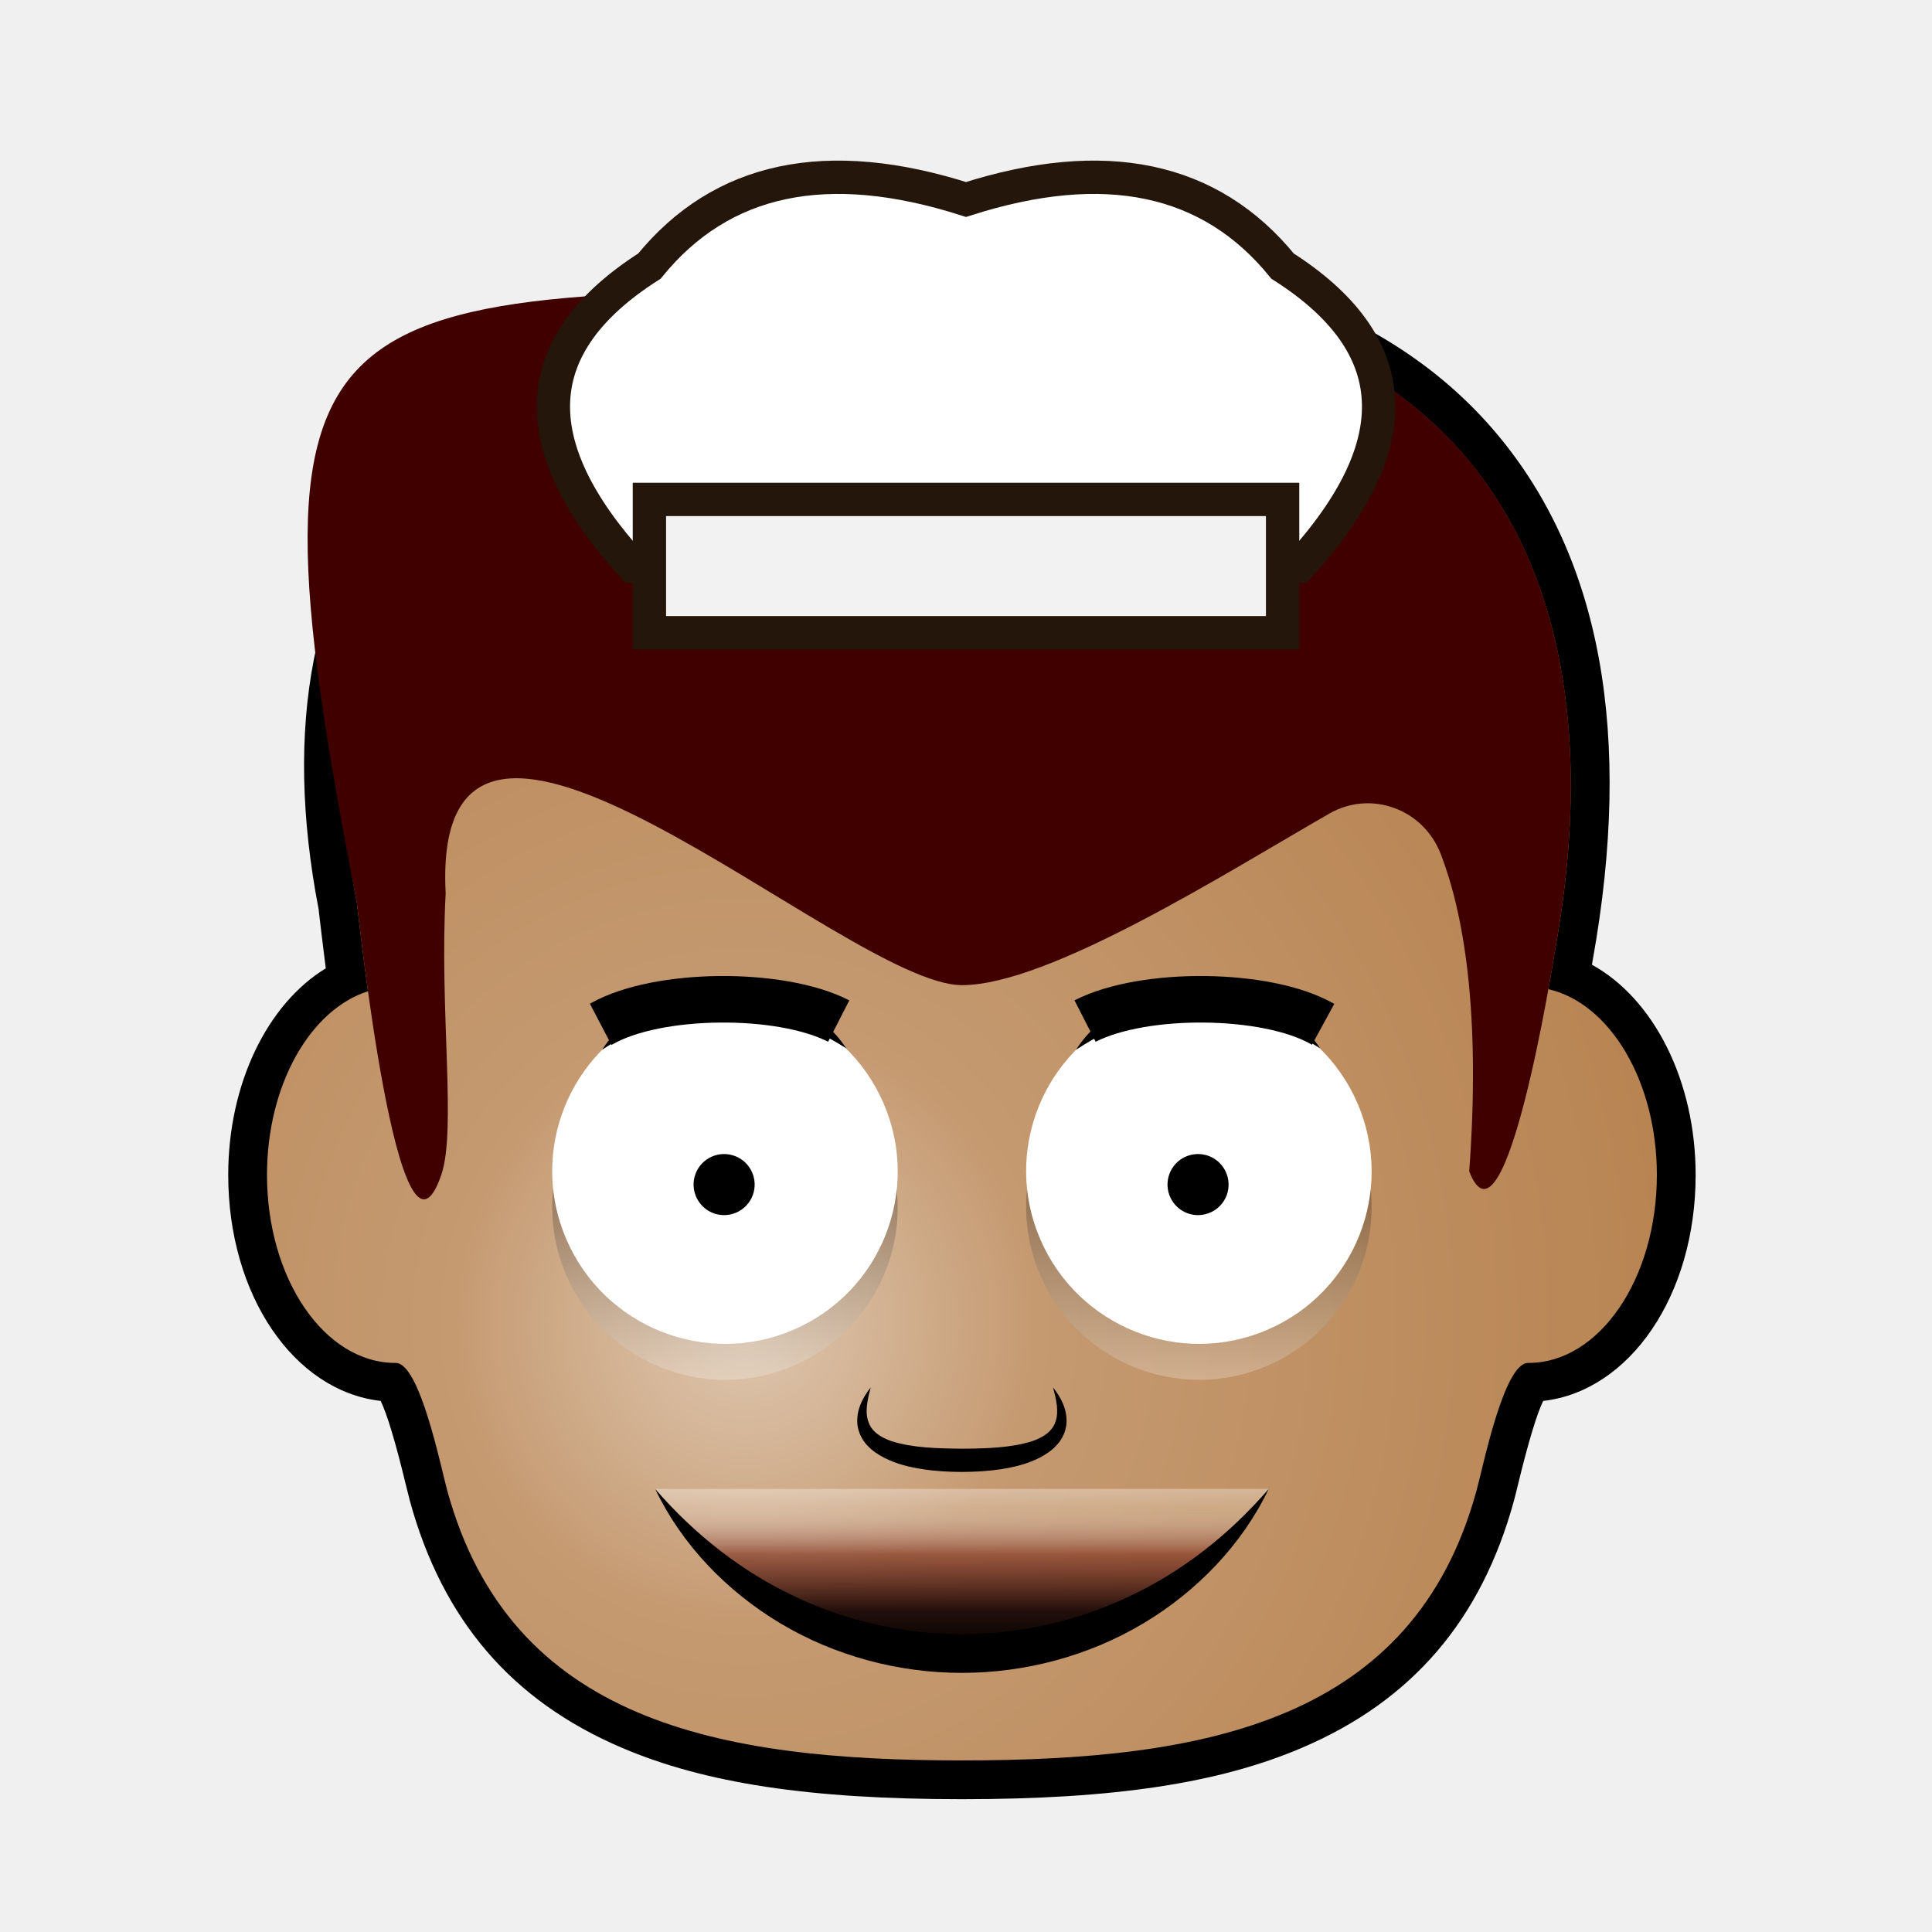
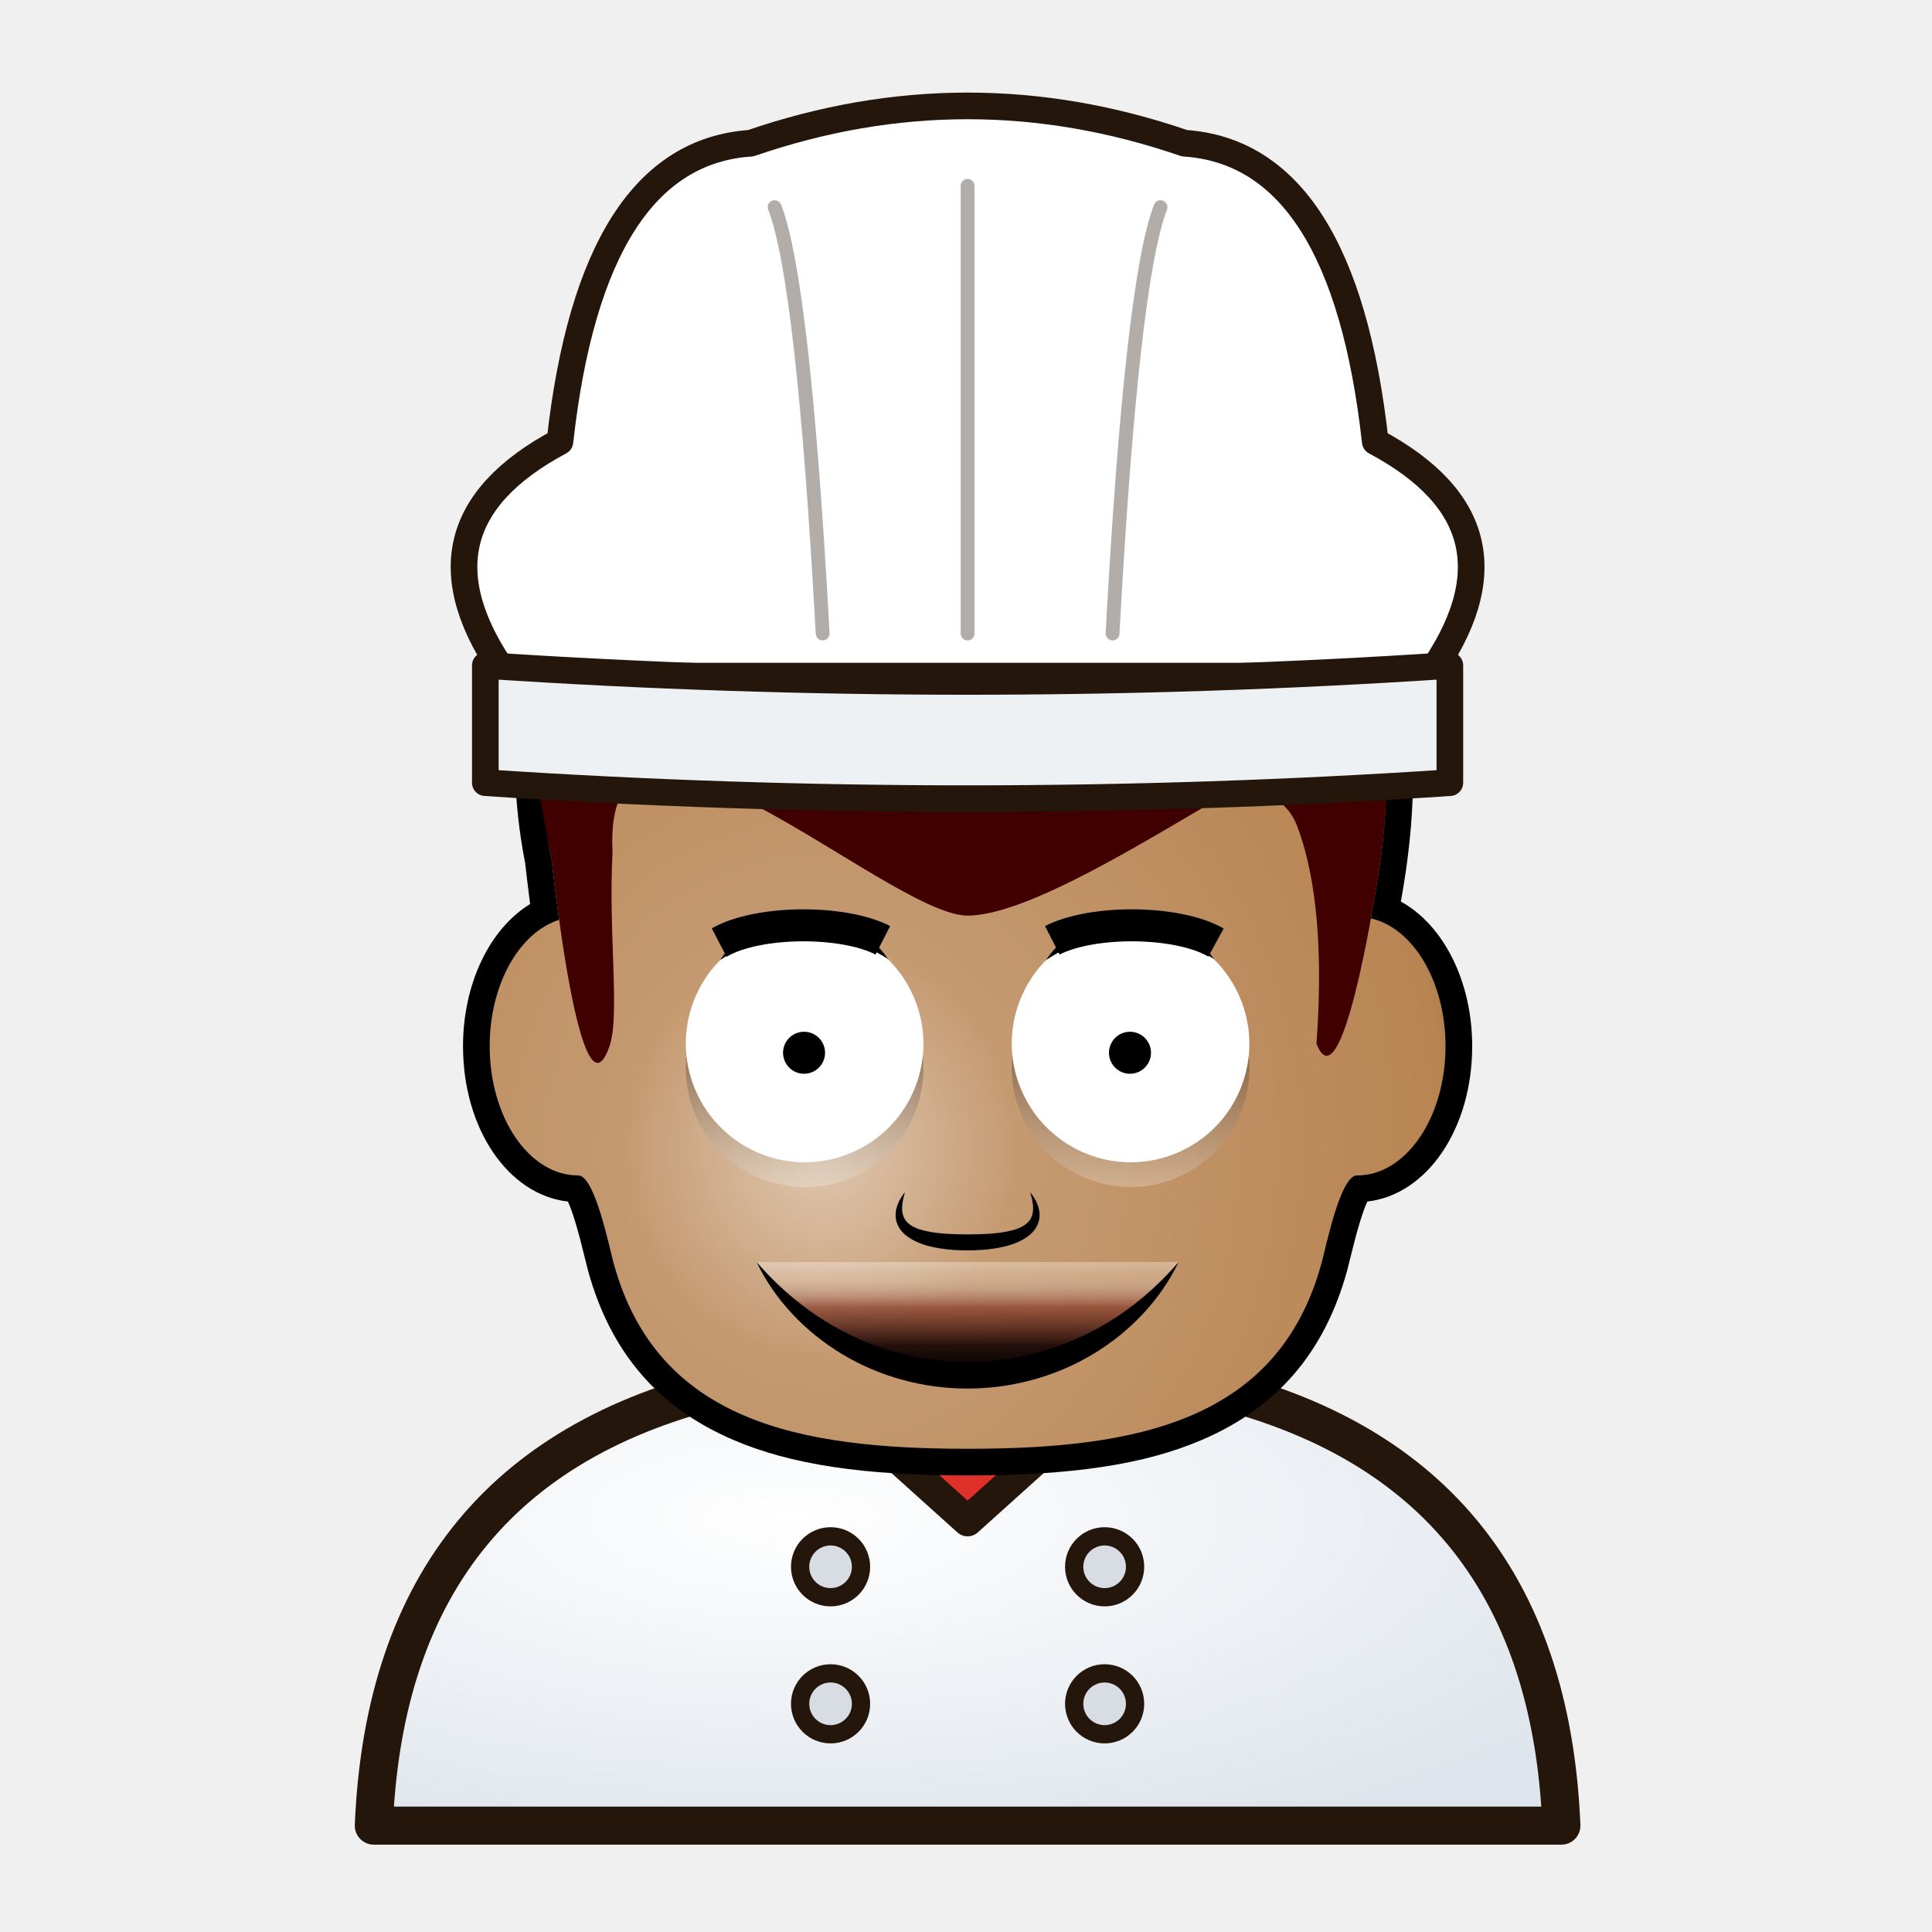
<svg xmlns="http://www.w3.org/2000/svg" data-mouthfix="0.25" viewBox="0 0 512 512" width="512" height="512">
  <defs>
-     <radialGradient id="skin" cx="0.35" cy="0.3" r="0.8">
+     <radialGradient id="sk_1f3fd" cx="0.35" cy="0.3" r="0.8">
      <stop offset="0" stop-color="#dfc8b1" />
      <stop offset=".25" stop-color="#c59a71" />
      <stop offset=".8" stop-color="#b88452" />
      <stop offset="1" stop-color="#65492d" />
    </radialGradient>
-     <linearGradient id="skinflat">
-       <stop offset="0" stop-color="#b88452" />
-     </linearGradient>
+     <radialGradient id="chefw" cx=".35" cy=".3" r=".8">
+       <stop offset="0" stop-color="#ffffff" />
+       <stop offset="1" stop-color="#dfe5ec" />
+     </radialGradient>
    <linearGradient id="template6Artboard162_g494" x1="0.5" y1="0" x2="0.5" y2="1">
      <stop offset="0.000" stop-color="#999999" />
      <stop offset="1.000" stop-color="#ffffff" />
    </linearGradient>
    <linearGradient id="template6Artboard162_g493" x1="0.5" y1="1" x2="0.5" y2="0">
      <stop offset="0.000" stop-color="#000000" />
      <stop offset="1.000" stop-color="#ffffff" />
    </linearGradient>
    <linearGradient id="template6Artboard162_g492" x1="0.5" y1="1" x2="0.5" y2="0">
      <stop offset="0.000" stop-color="#000000" />
      <stop offset="1.000" stop-color="#ffffff" />
    </linearGradient>
    <linearGradient id="mbowl-ink-a" x1="0.5" y1="0" x2="0.5" y2="1">
      <stop offset="0" stop-color="#000000" stop-opacity="1" />
      <stop offset="0.26" stop-color="#1a0806" stop-opacity="0.95" />
      <stop offset="0.6" stop-color="#7a2a1c" stop-opacity="0.6" />
      <stop offset="0.88" stop-color="#ffffff" stop-opacity="0.2" />
      <stop offset="1" stop-color="#ffffff" stop-opacity="0.34" />
    </linearGradient>
  </defs>
-   <g transform="translate(16 16) scale(2.4)">
-     <g transform="translate(100 100) scale(0.92) translate(-100 -100)">
-       <g transform="translate(0 14) scale(.93) translate(7 0)">
-         <g transform="translate(5.312999 0.0) scale(1.000738 -1.000738) translate(7744.909 -7445.264)">
-           <g>
-             <path d="M-7650.29 7247.91 C-7680.80 7247.91 -7710.24 7252.35 -7719.07 7284.53 C-7719.20 7285.01 -7719.37 7285.73 -7719.59 7286.61 C-7721.33 7293.79 -7722.74 7298.01 -7723.78 7299.17 C-7734.12 7299.53 -7742.41 7311.39 -7742.41 7325.91 C-7742.41 7337.51 -7737.25 7347.53 -7729.63 7351.19 C-7730.18 7355.32 -7730.56 7358.64 -7730.71 7360.00 C-7730.74 7360.26 -7730.76 7360.45 -7730.78 7360.55 C-7735.22 7383.47 -7731.66 7402.14 -7720.20 7416.05 C-7699.77 7440.84 -7660.95 7442.76 -7649.54 7442.76 C-7648.38 7442.76 -7647.65 7442.74 -7647.43 7442.73 C-7646.94 7442.74 -7646.47 7442.74 -7645.99 7442.74 C-7617.03 7442.74 -7595.88 7435.02 -7583.15 7419.79 C-7570.28 7404.41 -7566.33 7382.29 -7571.41 7354.04 L-7571.43 7353.89 C-7571.49 7353.53 -7571.62 7352.72 -7571.82 7351.58 C-7563.79 7348.30 -7558.17 7337.98 -7558.17 7325.91 C-7558.17 7311.36 -7566.50 7299.49 -7576.81 7299.17 C-7577.85 7298.00 -7579.26 7293.78 -7581.00 7286.61 C-7581.21 7285.73 -7581.39 7285.01 -7581.52 7284.53 C-7590.34 7252.35 -7619.79 7247.91 -7650.29 7247.91 Z" fill="url(#skin)" stroke="none" stroke-width="1.0" fill-rule="nonzero" />
-             <path d="M-7649.54 7440.26 C-7648.21 7440.26 -7647.47 7440.23 -7647.47 7440.23 C-7646.97 7440.24 -7646.48 7440.24 -7645.98 7440.24 C-7561.11 7440.24 -7570.48 7373.34 -7573.87 7354.48 C-7573.89 7354.37 -7574.18 7352.56 -7574.66 7349.87 C-7566.74 7348.06 -7560.67 7338.02 -7560.67 7325.91 C-7560.67 7312.52 -7568.09 7301.67 -7577.23 7301.67 L-7577.29 7301.67 C-7580.39 7301.67 -7583.09 7288.25 -7583.93 7285.19 C-7592.08 7255.46 -7618.80 7250.41 -7650.29 7250.41 C-7681.78 7250.41 -7708.50 7255.46 -7716.66 7285.19 C-7717.50 7288.25 -7720.20 7301.67 -7723.30 7301.67 L-7723.35 7301.67 C-7732.50 7301.67 -7739.91 7312.52 -7739.91 7325.91 C-7739.91 7337.53 -7734.33 7347.23 -7726.89 7349.60 C-7727.76 7355.88 -7728.28 7360.82 -7728.31 7360.95 C-7743.10 7436.95 -7663.54 7440.26 -7649.54 7440.26 M-7649.54 7445.26 L-7649.54 7445.26 C-7661.23 7445.26 -7701.00 7443.27 -7722.13 7417.64 C-7734.07 7403.15 -7737.81 7383.81 -7733.25 7360.17 C-7733.24 7360.06 -7733.22 7359.91 -7733.20 7359.71 C-7733.06 7358.54 -7732.76 7355.91 -7732.33 7352.56 C-7739.90 7347.93 -7744.91 7337.64 -7744.91 7325.91 C-7744.91 7310.38 -7736.42 7298.04 -7725.25 7296.77 C-7724.42 7295.06 -7723.33 7291.45 -7722.02 7286.02 C-7721.80 7285.11 -7721.61 7284.37 -7721.48 7283.87 C-7717.27 7268.52 -7708.34 7258.11 -7694.19 7252.06 C-7683.45 7247.46 -7669.91 7245.41 -7650.29 7245.41 C-7630.67 7245.41 -7617.13 7247.46 -7606.39 7252.06 C-7592.24 7258.11 -7583.32 7268.52 -7579.11 7283.87 C-7578.97 7284.37 -7578.79 7285.11 -7578.57 7286.02 C-7577.25 7291.45 -7576.16 7295.06 -7575.33 7296.77 C-7564.17 7298.04 -7555.67 7310.38 -7555.67 7325.91 C-7555.67 7338.07 -7561.08 7348.64 -7569.04 7353.02 C-7569.01 7353.21 -7568.98 7353.37 -7568.97 7353.48 L-7568.94 7353.63 C-7563.74 7382.61 -7567.87 7405.42 -7581.23 7421.39 C-7594.46 7437.22 -7616.25 7445.24 -7645.98 7445.24 C-7646.46 7445.24 -7646.92 7445.24 -7647.40 7445.23 C-7647.69 7445.24 -7648.43 7445.26 -7649.54 7445.26 L-7649.54 7445.26 L-7649.54 7445.26 Z" fill="#000000" stroke="none" stroke-width="1.0" fill-rule="evenodd" />
-           </g>
-           <path d="M-7645.80 7438.01" fill="#1a0000" stroke="#000000" stroke-width="6.0" fill-rule="evenodd" />
-           <g>
+   <g transform="translate(41.23 66.87) scale(0.8406)">
+     <g transform="translate(16 16) scale(2.4)">
+       <path d="M22 200 Q24 152 70 142 L130 142 Q176 152 178 200Z" fill="url(#chefw)" stroke="#24160a" stroke-width="5" stroke-linejoin="round" />
+       <path d="M80 142 L100 160 L120 142Z" fill="#e0302a" stroke="#24160a" stroke-width="4" stroke-linejoin="round" stroke-linecap="round" />
+       <circle cx="82" cy="166" r="4" fill="#d8dde3" stroke="#24160a" stroke-width="2.4" />
+       <circle cx="82" cy="184" r="4" fill="#d8dde3" stroke="#24160a" stroke-width="2.4" />
+       <circle cx="118" cy="166" r="4" fill="#d8dde3" stroke="#24160a" stroke-width="2.4" />
+       <circle cx="118" cy="184" r="4" fill="#d8dde3" stroke="#24160a" stroke-width="2.4" />
+       <g transform="translate(100 84) scale(0.7 0.7) translate(-100 -100)">
+         <g data-headart="1">
+           <g transform="translate(5.312999 0.0) scale(1.000738 -1.000738) translate(7744.909 -7445.264)">
+             <g>
+               <path d="M-7650.29 7247.91 C-7680.80 7247.91 -7710.24 7252.35 -7719.07 7284.53 C-7719.20 7285.01 -7719.37 7285.73 -7719.59 7286.61 C-7721.33 7293.79 -7722.74 7298.01 -7723.78 7299.17 C-7734.12 7299.53 -7742.41 7311.39 -7742.41 7325.91 C-7742.41 7337.51 -7737.25 7347.53 -7729.63 7351.19 C-7730.18 7355.32 -7730.56 7358.64 -7730.71 7360.00 C-7730.74 7360.26 -7730.76 7360.45 -7730.78 7360.55 C-7735.22 7383.47 -7731.66 7402.14 -7720.20 7416.05 C-7699.77 7440.84 -7660.95 7442.76 -7649.54 7442.76 C-7648.38 7442.76 -7647.65 7442.74 -7647.43 7442.73 C-7646.94 7442.74 -7646.47 7442.74 -7645.99 7442.74 C-7617.03 7442.74 -7595.88 7435.02 -7583.15 7419.79 C-7570.28 7404.41 -7566.33 7382.29 -7571.41 7354.04 L-7571.43 7353.89 C-7571.49 7353.53 -7571.62 7352.72 -7571.82 7351.58 C-7563.79 7348.30 -7558.17 7337.98 -7558.17 7325.91 C-7558.17 7311.36 -7566.50 7299.49 -7576.81 7299.17 C-7577.85 7298.00 -7579.26 7293.78 -7581.00 7286.61 C-7581.21 7285.73 -7581.39 7285.01 -7581.52 7284.53 C-7590.34 7252.35 -7619.79 7247.91 -7650.29 7247.91 Z" fill="url(#sk_1f3fd)" stroke="none" stroke-width="1.0" fill-rule="nonzero" />
+               <path d="M-7649.54 7440.26 C-7648.21 7440.26 -7647.47 7440.23 -7647.47 7440.23 C-7646.97 7440.24 -7646.48 7440.24 -7645.98 7440.24 C-7561.11 7440.24 -7570.48 7373.34 -7573.87 7354.48 C-7573.89 7354.37 -7574.18 7352.56 -7574.66 7349.87 C-7566.74 7348.06 -7560.67 7338.02 -7560.67 7325.91 C-7560.67 7312.52 -7568.09 7301.67 -7577.23 7301.67 L-7577.29 7301.67 C-7580.39 7301.67 -7583.09 7288.25 -7583.93 7285.19 C-7592.08 7255.46 -7618.80 7250.41 -7650.29 7250.41 C-7681.78 7250.41 -7708.50 7255.46 -7716.66 7285.19 C-7717.50 7288.25 -7720.20 7301.67 -7723.30 7301.67 L-7723.35 7301.67 C-7732.50 7301.67 -7739.91 7312.52 -7739.91 7325.91 C-7739.91 7337.53 -7734.33 7347.23 -7726.89 7349.60 C-7727.76 7355.88 -7728.28 7360.82 -7728.31 7360.95 C-7743.10 7436.95 -7663.54 7440.26 -7649.54 7440.26 M-7649.54 7445.26 L-7649.54 7445.26 C-7661.23 7445.26 -7701.00 7443.27 -7722.13 7417.64 C-7734.07 7403.15 -7737.81 7383.81 -7733.25 7360.17 C-7733.24 7360.06 -7733.22 7359.91 -7733.20 7359.71 C-7733.06 7358.54 -7732.76 7355.91 -7732.33 7352.56 C-7739.90 7347.93 -7744.91 7337.64 -7744.91 7325.91 C-7744.91 7310.38 -7736.42 7298.04 -7725.25 7296.77 C-7724.42 7295.06 -7723.33 7291.45 -7722.02 7286.02 C-7721.80 7285.11 -7721.61 7284.37 -7721.48 7283.87 C-7717.27 7268.52 -7708.34 7258.11 -7694.19 7252.06 C-7683.45 7247.46 -7669.91 7245.41 -7650.29 7245.41 C-7630.67 7245.41 -7617.13 7247.46 -7606.39 7252.06 C-7592.24 7258.11 -7583.32 7268.52 -7579.11 7283.87 C-7578.97 7284.37 -7578.79 7285.11 -7578.57 7286.02 C-7577.25 7291.45 -7576.16 7295.06 -7575.33 7296.77 C-7564.17 7298.04 -7555.67 7310.38 -7555.67 7325.91 C-7555.67 7338.07 -7561.08 7348.64 -7569.04 7353.02 C-7569.01 7353.21 -7568.98 7353.37 -7568.97 7353.48 L-7568.94 7353.63 C-7563.74 7382.61 -7567.87 7405.42 -7581.23 7421.39 C-7594.46 7437.22 -7616.25 7445.24 -7645.98 7445.24 C-7646.46 7445.24 -7646.92 7445.24 -7647.40 7445.23 C-7647.69 7445.24 -7648.43 7445.26 -7649.54 7445.26 L-7649.54 7445.26 L-7649.54 7445.26 Z" fill="#000000" stroke="none" stroke-width="1.0" fill-rule="evenodd" />
+             </g>
+             <path d="M-7645.80 7438.01" fill="#1a0000" stroke="#000000" stroke-width="6.0" fill-rule="evenodd" />
            <g>
              <g>
                <g>
                  <g>
                    <g>
-                       <path d="M-7689.68 7346.81 C-7678.39 7351.66 -7665.28 7346.45 -7660.40 7335.16 C-7655.52 7323.87 -7660.73 7310.79 -7672.02 7305.94 C-7683.31 7301.08 -7696.42 7306.30 -7701.30 7317.59 C-7706.18 7328.87 -7700.98 7341.96 -7689.68 7346.81 Z" fill="#ffffff" stroke="none" stroke-width="1.0" fill-rule="evenodd" />
+                       <g>
+                         <path d="M-7689.68 7346.81 C-7678.39 7351.66 -7665.28 7346.45 -7660.40 7335.16 C-7655.52 7323.87 -7660.73 7310.79 -7672.02 7305.94 C-7683.31 7301.08 -7696.42 7306.30 -7701.30 7317.59 C-7706.18 7328.87 -7700.98 7341.96 -7689.68 7346.81 Z" fill="#ffffff" stroke="none" stroke-width="1.0" fill-rule="evenodd" />
+                       </g>
+                       <g>
+                         <path d="M-7696.69 7342.06 C-7695.08 7344.58 -7692.69 7346.61 -7689.95 7348.01 C-7687.21 7349.41 -7684.11 7350.15 -7681.00 7350.17 C-7677.89 7350.19 -7674.78 7349.48 -7672.02 7348.12 C-7669.27 7346.75 -7666.85 7344.74 -7665.21 7342.24 C-7667.73 7343.83 -7670.26 7345.11 -7672.91 7345.93 C-7675.54 7346.77 -7678.26 7347.18 -7680.98 7347.17 C-7683.70 7347.15 -7686.41 7346.71 -7689.04 7345.84 C-7691.68 7344.99 -7694.20 7343.69 -7696.69 7342.06 Z" fill="#000000" stroke="none" stroke-width="1.0" fill-rule="evenodd" />
+                       </g>
+                       <g>
+                         <path fill-opacity="0.25" d="M-7672.02 7305.94 C-7683.31 7301.08 -7696.42 7306.30 -7701.30 7317.59 C-7702.21 7319.70 -7702.78 7321.88 -7703.01 7324.06 C-7703.39 7320.39 -7702.87 7316.58 -7701.30 7312.95 C-7696.42 7301.67 -7683.31 7296.45 -7672.02 7301.30 C-7662.84 7305.25 -7657.69 7314.62 -7658.70 7324.06 C-7659.50 7316.31 -7664.35 7309.23 -7672.02 7305.94 Z" fill="url(#template6Artboard162_g492)" stroke="none" stroke-width="1.0" fill-rule="evenodd" />
+                       </g>
+                       <path d="M-7677.27 7323.29 C-7678.03 7321.26 -7680.30 7320.22 -7682.34 7320.98 C-7684.37 7321.75 -7685.41 7324.01 -7684.65 7326.05 C-7683.89 7328.09 -7681.62 7329.12 -7679.58 7328.36 C-7677.54 7327.60 -7676.51 7325.33 -7677.27 7323.29 Z" fill="#000000" stroke="none" stroke-width="1.0" fill-rule="evenodd" />
                    </g>
+                   </g>
+                 </g>
+               </g>
+               <g>
+                 <g>
+                   <g>
                    <g>
-                       <path d="M-7696.69 7342.06 C-7695.08 7344.58 -7692.69 7346.61 -7689.95 7348.01 C-7687.21 7349.41 -7684.11 7350.15 -7681.00 7350.17 C-7677.89 7350.19 -7674.78 7349.48 -7672.02 7348.12 C-7669.27 7346.75 -7666.85 7344.74 -7665.21 7342.24 C-7667.73 7343.83 -7670.26 7345.11 -7672.91 7345.93 C-7675.54 7346.77 -7678.26 7347.18 -7680.98 7347.17 C-7683.70 7347.15 -7686.41 7346.71 -7689.04 7345.84 C-7691.68 7344.99 -7694.20 7343.69 -7696.69 7342.06 Z" fill="#000000" stroke="none" stroke-width="1.0" fill-rule="evenodd" />
+                       <g>
+                         <path d="M-7628.57 7346.81 C-7617.27 7351.66 -7604.16 7346.45 -7599.28 7335.16 C-7594.41 7323.87 -7599.61 7310.79 -7610.90 7305.94 C-7622.19 7301.08 -7635.30 7306.30 -7640.18 7317.59 C-7645.06 7328.87 -7639.86 7341.96 -7628.57 7346.81 Z" fill="#ffffff" stroke="none" stroke-width="1.0" fill-rule="evenodd" />
+                       </g>
+                       <g>
+                         <path d="M-7635.57 7342.06 C-7633.96 7344.58 -7631.57 7346.61 -7628.83 7348.01 C-7626.09 7349.41 -7622.99 7350.15 -7619.88 7350.17 C-7616.77 7350.19 -7613.66 7349.48 -7610.90 7348.12 C-7608.15 7346.75 -7605.73 7344.74 -7604.10 7342.24 C-7606.61 7343.83 -7609.14 7345.11 -7611.79 7345.93 C-7614.43 7346.77 -7617.14 7347.18 -7619.86 7347.17 C-7622.58 7347.15 -7625.30 7346.71 -7627.92 7345.84 C-7630.56 7344.99 -7633.08 7343.69 -7635.57 7342.06 Z" fill="#000000" stroke="none" stroke-width="1.0" fill-rule="evenodd" />
+                       </g>
+                       <g>
+                         <path fill-opacity="0.25" d="M-7610.90 7305.94 C-7622.19 7301.08 -7635.30 7306.30 -7640.18 7317.59 C-7641.10 7319.70 -7641.66 7321.88 -7641.89 7324.06 C-7642.27 7320.39 -7641.75 7316.58 -7640.18 7312.95 C-7635.30 7301.67 -7622.19 7296.45 -7610.90 7301.30 C-7601.73 7305.25 -7596.57 7314.62 -7597.58 7324.06 C-7598.38 7316.31 -7603.24 7309.23 -7610.90 7305.94 Z" fill="url(#template6Artboard162_g493)" stroke="none" stroke-width="1.0" fill-rule="evenodd" />
+                       </g>
+                       <path d="M-7616.15 7323.29 C-7616.91 7321.26 -7619.18 7320.22 -7621.22 7320.98 C-7623.26 7321.75 -7624.29 7324.01 -7623.53 7326.05 C-7622.77 7328.09 -7620.50 7329.12 -7618.46 7328.36 C-7616.43 7327.60 -7615.39 7325.33 -7616.15 7323.29 Z" fill="#000000" stroke="none" stroke-width="1.0" fill-rule="evenodd" />
                    </g>
-                     <g>
-                       <path fill-opacity="0.25" d="M-7672.02 7305.94 C-7683.31 7301.08 -7696.42 7306.30 -7701.30 7317.59 C-7702.21 7319.70 -7702.78 7321.88 -7703.01 7324.06 C-7703.39 7320.39 -7702.87 7316.58 -7701.30 7312.95 C-7696.42 7301.67 -7683.31 7296.45 -7672.02 7301.30 C-7662.84 7305.25 -7657.69 7314.62 -7658.70 7324.06 C-7659.50 7316.31 -7664.35 7309.23 -7672.02 7305.94 Z" fill="url(#template6Artboard162_g492)" stroke="none" stroke-width="1.0" fill-rule="evenodd" />
-                     </g>
-                     <path d="M-7677.27 7323.29 C-7678.03 7321.26 -7680.30 7320.22 -7682.34 7320.98 C-7684.37 7321.75 -7685.41 7324.01 -7684.65 7326.05 C-7683.89 7328.09 -7681.62 7329.12 -7679.58 7328.36 C-7677.54 7327.60 -7676.51 7325.33 -7677.27 7323.29 Z" fill="#000000" stroke="none" stroke-width="1.0" fill-rule="evenodd" />
                  </g>
                </g>
              </g>
            </g>
            <g>
+               <path d="M-7638.55 7298.52 C-7637.55 7297.25 -7636.64 7295.67 -7636.82 7293.72 C-7636.93 7292.77 -7637.38 7291.81 -7638.04 7291.10 C-7638.69 7290.37 -7639.49 7289.86 -7640.29 7289.44 C-7641.91 7288.61 -7643.61 7288.23 -7645.28 7287.96 C-7646.96 7287.71 -7648.63 7287.62 -7650.29 7287.61 C-7651.95 7287.62 -7653.62 7287.70 -7655.30 7287.96 C-7656.97 7288.22 -7658.68 7288.60 -7660.29 7289.43 C-7661.10 7289.85 -7661.90 7290.36 -7662.55 7291.09 C-7663.21 7291.80 -7663.66 7292.76 -7663.77 7293.72 C-7663.94 7295.67 -7663.05 7297.24 -7662.05 7298.52 C-7662.48 7296.95 -7662.83 7295.30 -7662.33 7294.02 C-7661.89 7292.76 -7660.71 7292.05 -7659.37 7291.58 C-7656.61 7290.71 -7653.42 7290.64 -7650.29 7290.61 C-7647.17 7290.63 -7643.98 7290.71 -7641.22 7291.58 C-7639.88 7292.06 -7638.69 7292.76 -7638.25 7294.03 C-7637.75 7295.31 -7638.11 7296.96 -7638.55 7298.52 Z" fill="#000000" stroke="none" stroke-width="1.0" fill-rule="evenodd" />
+             </g>
+             <g>
+               <path d="M-7728.31 7360.95 C-7728.22 7360.52 -7722.95 7309.89 -7717.44 7325.90 C-7715.44 7331.72 -7717.69 7347.06 -7716.87 7362.23 C-7718.90 7401.51 -7665.42 7350.39 -7650.29 7350.39 C-7639.10 7350.39 -7616.48 7364.71 -7602.92 7372.51 C-7597.58 7375.58 -7590.80 7373.15 -7588.54 7367.30 C-7585.70 7359.93 -7583.33 7347.37 -7584.87 7326.37 C-7580.20 7314.36 -7573.96 7353.97 -7573.87 7354.48 C-7570.46 7373.45 -7560.99 7441.02 -7647.47 7440.23 S-7744.51 7444.21 -7728.31 7360.95 Z" fill="#400000" stroke="none" stroke-width="1.0" fill-rule="evenodd" />
+             </g>
+             <g>
+               <g>
+                 <path data-mouthbowl="1" d="M-7610.73 7285.42 C-7619.07 7272.66 -7633.67 7264.20 -7650.29 7264.20 C-7666.91 7264.20 -7681.51 7272.66 -7689.85 7285.42" fill="url(#mbowl-ink-a)" stroke="none" stroke-width="1.0" fill-rule="evenodd" />
+                 <path d="M-7610.73 7285.42 C-7614.13 7278.30 -7619.93 7272.24 -7626.90 7268.08 C-7633.88 7263.91 -7642.09 7261.70 -7650.29 7261.70 C-7658.49 7261.69 -7666.70 7263.90 -7673.69 7268.08 C-7680.66 7272.24 -7686.46 7278.30 -7689.85 7285.42 C-7684.71 7279.48 -7678.61 7274.73 -7671.83 7271.54 C-7665.07 7268.33 -7657.69 7266.71 -7650.29 7266.69 C-7642.89 7266.70 -7635.51 7268.33 -7628.75 7271.54 C-7621.96 7274.72 -7615.87 7279.47 -7610.73 7285.42 Z" fill="#000000" stroke="none" stroke-width="1.0" fill-rule="evenodd" />
+               </g>
+             </g>
+             <g>
              <g>
                <g>
-                   <g>
-                     <g>
-                       <path d="M-7628.57 7346.81 C-7617.27 7351.66 -7604.16 7346.45 -7599.28 7335.16 C-7594.41 7323.87 -7599.61 7310.79 -7610.90 7305.94 C-7622.19 7301.08 -7635.30 7306.30 -7640.18 7317.59 C-7645.06 7328.87 -7639.86 7341.96 -7628.57 7346.81 Z" fill="#ffffff" stroke="none" stroke-width="1.0" fill-rule="evenodd" />
-                     </g>
-                     <g>
-                       <path d="M-7635.57 7342.06 C-7633.96 7344.58 -7631.57 7346.61 -7628.83 7348.01 C-7626.09 7349.41 -7622.99 7350.15 -7619.88 7350.17 C-7616.77 7350.19 -7613.66 7349.48 -7610.90 7348.12 C-7608.15 7346.75 -7605.73 7344.74 -7604.10 7342.24 C-7606.61 7343.83 -7609.14 7345.11 -7611.79 7345.93 C-7614.43 7346.77 -7617.14 7347.18 -7619.86 7347.17 C-7622.58 7347.15 -7625.30 7346.71 -7627.92 7345.84 C-7630.56 7344.99 -7633.08 7343.69 -7635.57 7342.06 Z" fill="#000000" stroke="none" stroke-width="1.0" fill-rule="evenodd" />
-                     </g>
-                     <g>
-                       <path fill-opacity="0.25" d="M-7610.90 7305.94 C-7622.19 7301.08 -7635.30 7306.30 -7640.18 7317.59 C-7641.10 7319.70 -7641.66 7321.88 -7641.89 7324.06 C-7642.27 7320.39 -7641.75 7316.58 -7640.18 7312.95 C-7635.30 7301.67 -7622.19 7296.45 -7610.90 7301.30 C-7601.73 7305.25 -7596.57 7314.62 -7597.58 7324.06 C-7598.38 7316.31 -7603.24 7309.23 -7610.90 7305.94 Z" fill="url(#template6Artboard162_g493)" stroke="none" stroke-width="1.0" fill-rule="evenodd" />
-                     </g>
-                     <path d="M-7616.15 7323.29 C-7616.91 7321.26 -7619.18 7320.22 -7621.22 7320.98 C-7623.26 7321.75 -7624.29 7324.01 -7623.53 7326.05 C-7622.77 7328.09 -7620.50 7329.12 -7618.46 7328.36 C-7616.43 7327.60 -7615.39 7325.33 -7616.15 7323.29 Z" fill="#000000" stroke="none" stroke-width="1.0" fill-rule="evenodd" />
-                   </g>
+                   <path d="M-7696.88 7345.34 L-7696.65 7345.46 C-7689.50 7349.47 -7673.75 7349.63 -7666.18 7345.76" fill="none" stroke="#000000" stroke-width="6.0" fill-rule="evenodd" />
+                 </g>
+               </g>
+               <g>
+                 <g>
+                   <path d="M-7603.71 7345.34 L-7603.93 7345.46 C-7611.09 7349.47 -7626.83 7349.63 -7634.41 7345.76" fill="none" stroke="#000000" stroke-width="6.0" fill-rule="evenodd" />
                </g>
              </g>
            </g>
          </g>
-           <g>
-             <path d="M-7638.55 7298.52 C-7637.55 7297.25 -7636.64 7295.67 -7636.82 7293.72 C-7636.93 7292.77 -7637.38 7291.81 -7638.04 7291.10 C-7638.69 7290.37 -7639.49 7289.86 -7640.29 7289.44 C-7641.91 7288.61 -7643.61 7288.23 -7645.28 7287.96 C-7646.96 7287.71 -7648.63 7287.62 -7650.29 7287.61 C-7651.95 7287.62 -7653.62 7287.70 -7655.30 7287.96 C-7656.97 7288.22 -7658.68 7288.60 -7660.29 7289.43 C-7661.10 7289.85 -7661.90 7290.36 -7662.55 7291.09 C-7663.21 7291.80 -7663.66 7292.76 -7663.77 7293.72 C-7663.94 7295.67 -7663.05 7297.24 -7662.05 7298.52 C-7662.48 7296.95 -7662.83 7295.30 -7662.33 7294.02 C-7661.89 7292.76 -7660.71 7292.05 -7659.37 7291.58 C-7656.61 7290.71 -7653.42 7290.64 -7650.29 7290.61 C-7647.17 7290.63 -7643.98 7290.71 -7641.22 7291.58 C-7639.88 7292.06 -7638.69 7292.76 -7638.25 7294.03 C-7637.75 7295.31 -7638.11 7296.96 -7638.55 7298.52 Z" fill="#000000" stroke="none" stroke-width="1.0" fill-rule="evenodd" />
-           </g>
-           <g>
-             <path d="M-7728.31 7360.95 C-7728.22 7360.52 -7722.95 7309.89 -7717.44 7325.90 C-7715.44 7331.72 -7717.69 7347.06 -7716.87 7362.23 C-7718.90 7401.51 -7665.42 7350.39 -7650.29 7350.39 C-7639.10 7350.39 -7616.48 7364.71 -7602.92 7372.51 C-7597.58 7375.58 -7590.80 7373.15 -7588.54 7367.30 C-7585.70 7359.93 -7583.33 7347.37 -7584.87 7326.37 C-7580.20 7314.36 -7573.96 7353.97 -7573.87 7354.48 C-7570.46 7373.45 -7560.99 7441.02 -7647.47 7440.23 S-7744.51 7444.21 -7728.31 7360.95 Z" fill="#400000" stroke="none" stroke-width="1.0" fill-rule="evenodd" />
-           </g>
-           <g>
-             <g>
-               <path data-mouthbowl="1" d="M-7610.73 7285.42 C-7619.07 7272.66 -7633.67 7264.20 -7650.29 7264.20 C-7666.91 7264.20 -7681.51 7272.66 -7689.85 7285.42" fill="url(#mbowl-ink-a)" stroke="none" stroke-width="1.0" fill-rule="evenodd" />
-               <path d="M-7610.73 7285.42 C-7614.13 7278.30 -7619.93 7272.24 -7626.90 7268.08 C-7633.88 7263.91 -7642.09 7261.70 -7650.29 7261.70 C-7658.49 7261.69 -7666.70 7263.90 -7673.69 7268.08 C-7680.66 7272.24 -7686.46 7278.30 -7689.85 7285.42 C-7684.71 7279.48 -7678.61 7274.73 -7671.83 7271.54 C-7665.07 7268.33 -7657.69 7266.71 -7650.29 7266.69 C-7642.89 7266.70 -7635.51 7268.33 -7628.75 7271.54 C-7621.96 7274.72 -7615.87 7279.47 -7610.73 7285.42 Z" fill="#000000" stroke="none" stroke-width="1.0" fill-rule="evenodd" />
-             </g>
-           </g>
-           <g>
-             <g>
-               <g>
-                 <path d="M-7696.88 7345.34 L-7696.65 7345.46 C-7689.50 7349.47 -7673.75 7349.63 -7666.18 7345.76" fill="none" stroke="#000000" stroke-width="6.0" fill-rule="evenodd" />
-               </g>
-             </g>
-             <g>
-               <g>
-                 <path d="M-7603.71 7345.34 L-7603.93 7345.46 C-7611.09 7349.47 -7626.83 7349.63 -7634.41 7345.76" fill="none" stroke="#000000" stroke-width="6.0" fill-rule="evenodd" />
-               </g>
-             </g>
-           </g>
        </g>
-       </g>
-       <g>
-         <path d="M60 52 Q40 30 62 16 Q75 0 100 8 Q125 0 138 16 Q160 30 140 52Z" fill="#fff" stroke="#24160a" stroke-width="4" />
-         <rect x="62" y="44" width="76" height="16" fill="#f2f2f2" stroke="#24160a" stroke-width="4" />
+         <g data-hat="1">
+           <path d="M13.5 50 Q-6.5 22 23.5 6 Q29.5 -48.0 59.3 -50.0 Q100 -64.0 140.7 -50.0 Q170.5 -48.0 176.5 6 Q206.5 22 186.5 50Z" fill="#ffffff" stroke="#24160a" stroke-width="5" stroke-linejoin="round" stroke-linecap="round" />
+           <path d="M72.8 42 Q69.2 -24.0 63.8 -38.0 M127.2 42 Q130.8 -24.0 136.2 -38.0 M100 42 L100 -42.0" fill="none" stroke="#24160a" stroke-width="2.6" stroke-linecap="round" stroke-linejoin="round" stroke-opacity="0.35" />
+           <path d="M9.5 48 Q100 54 190.5 48 L190.5 70 Q100 76 9.5 70Z" fill="#eef1f4" stroke="#24160a" stroke-width="5" stroke-linejoin="round" stroke-linecap="round" />
+           <path data-qcfix="toque-gloss-inset" d="M24 20 Q27 4 41 -3" fill="none" stroke="#fff" stroke-opacity="0.55" stroke-width="5" stroke-linecap="round" />
+         </g>
+         <path data-band="1" d="M-60 70 H260" fill="none" stroke="none" />
      </g>
    </g>
  </g>
</svg>
